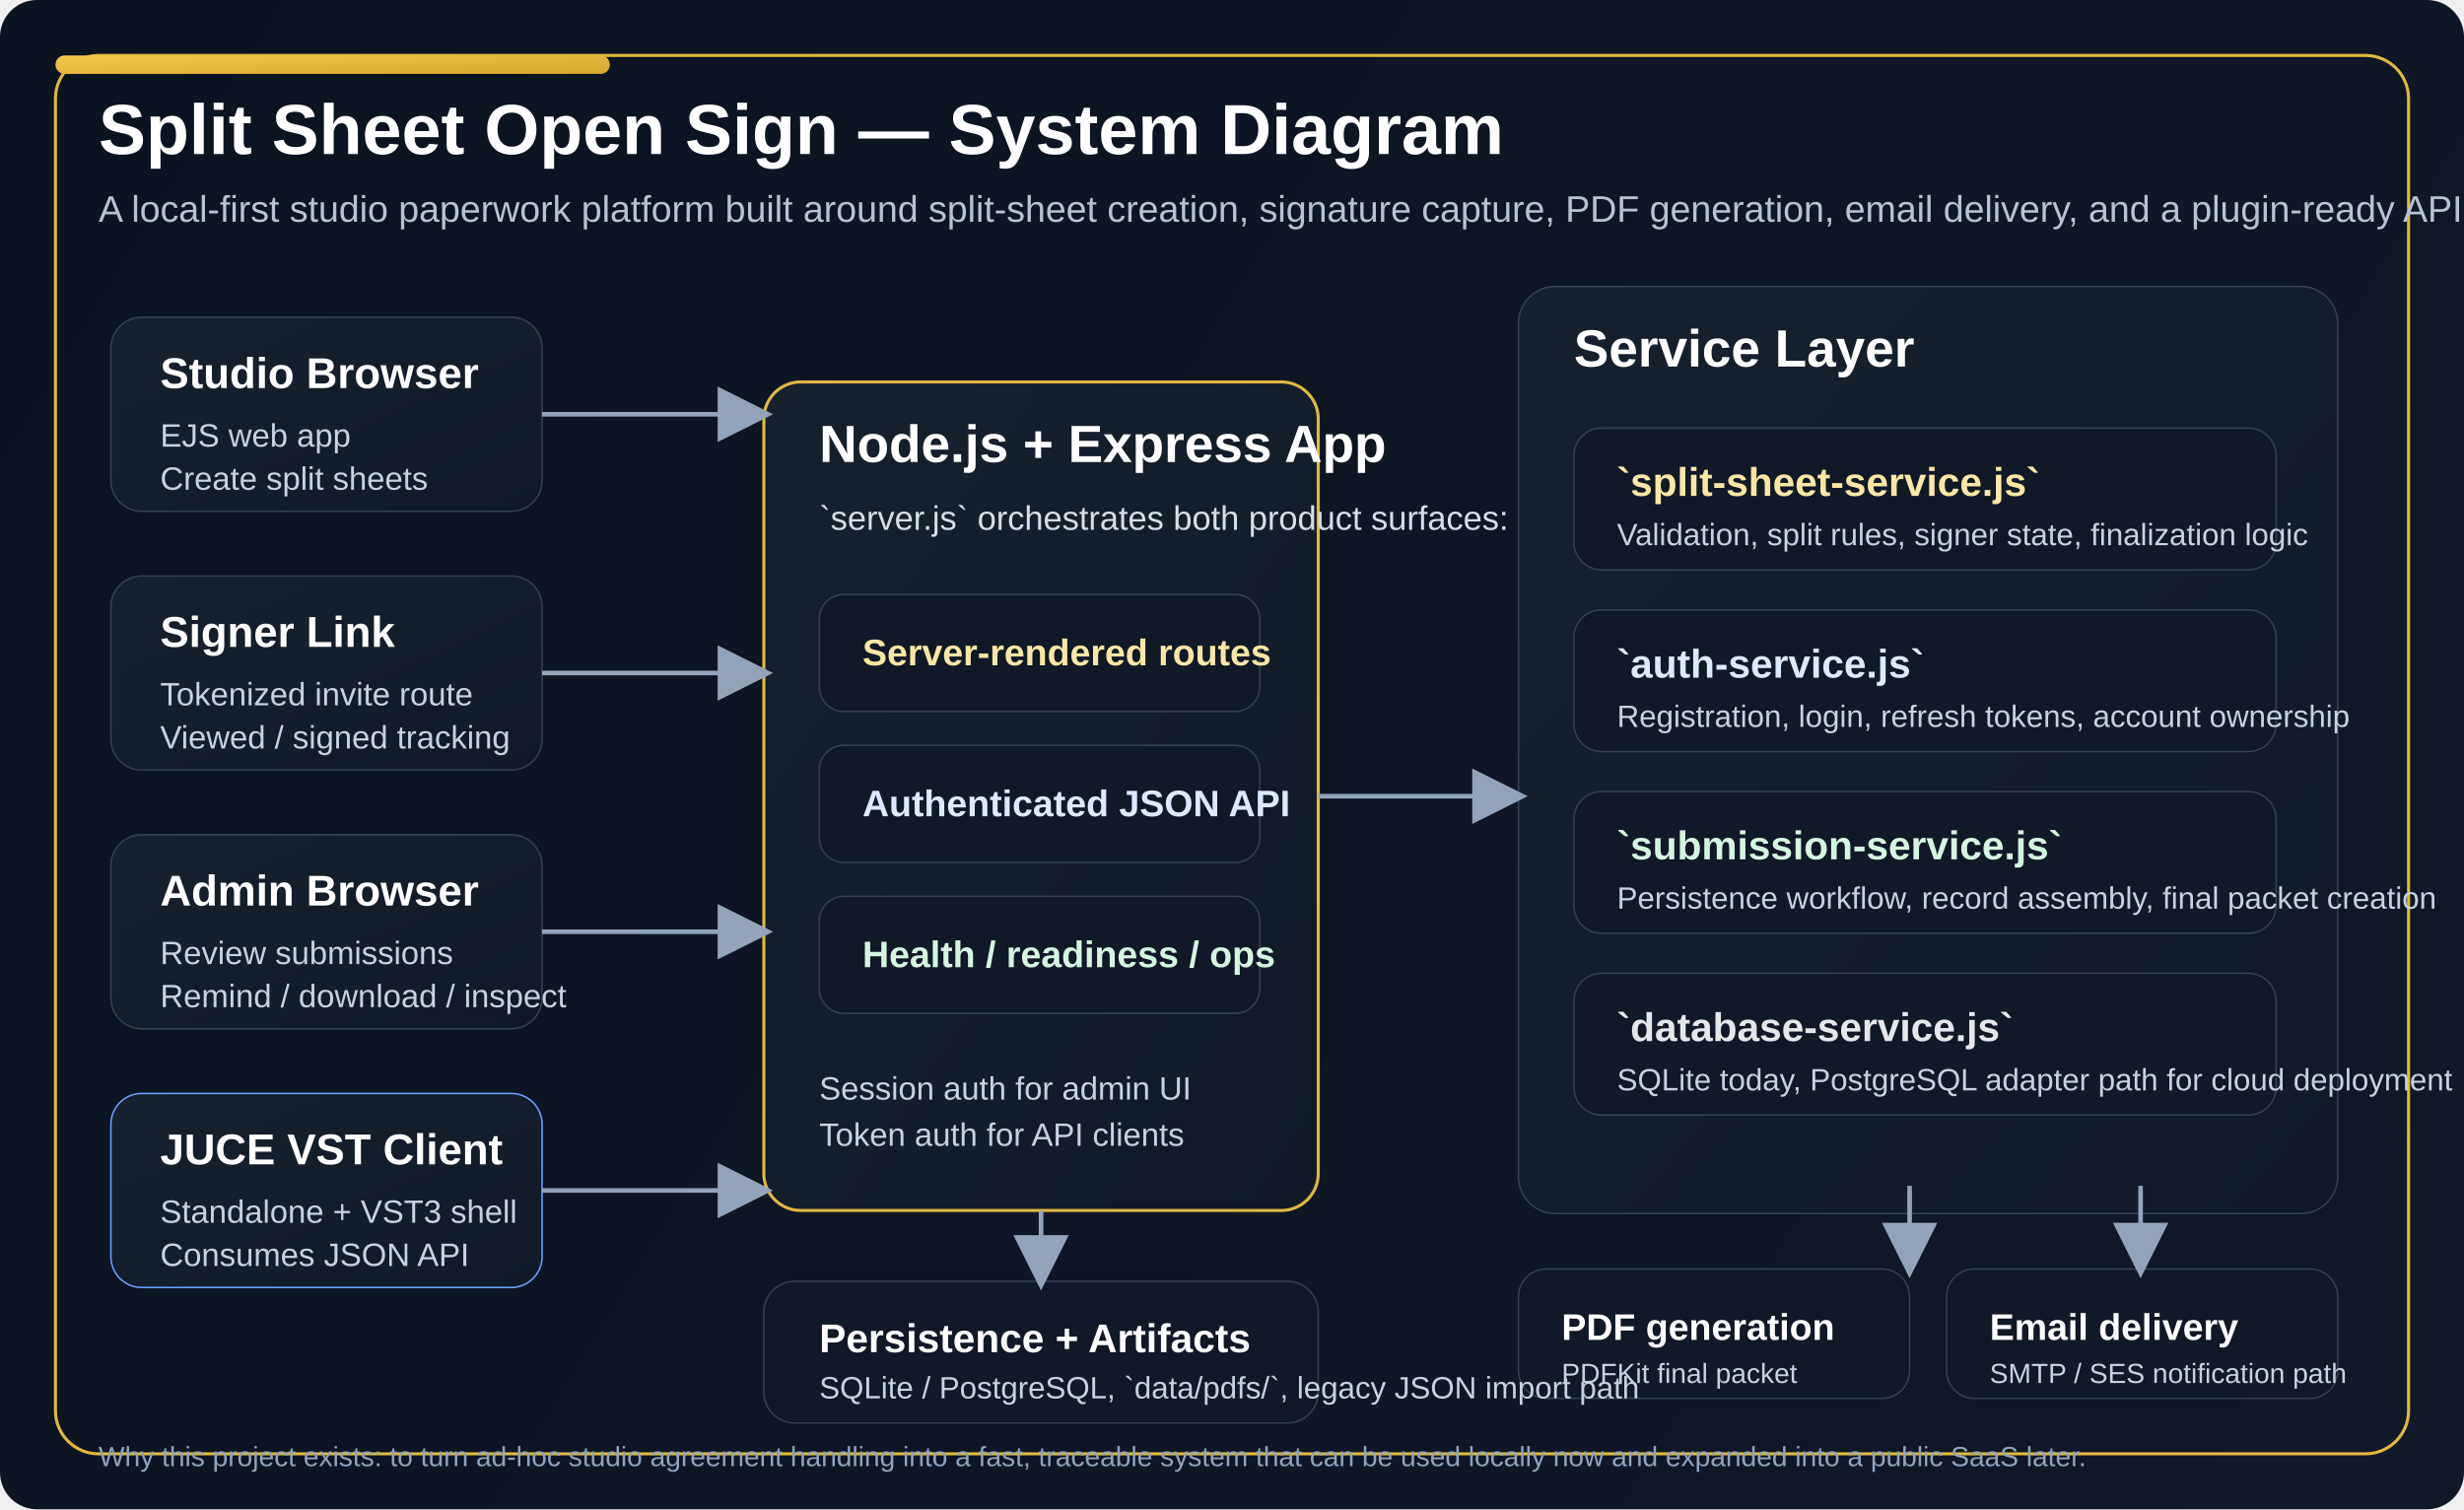
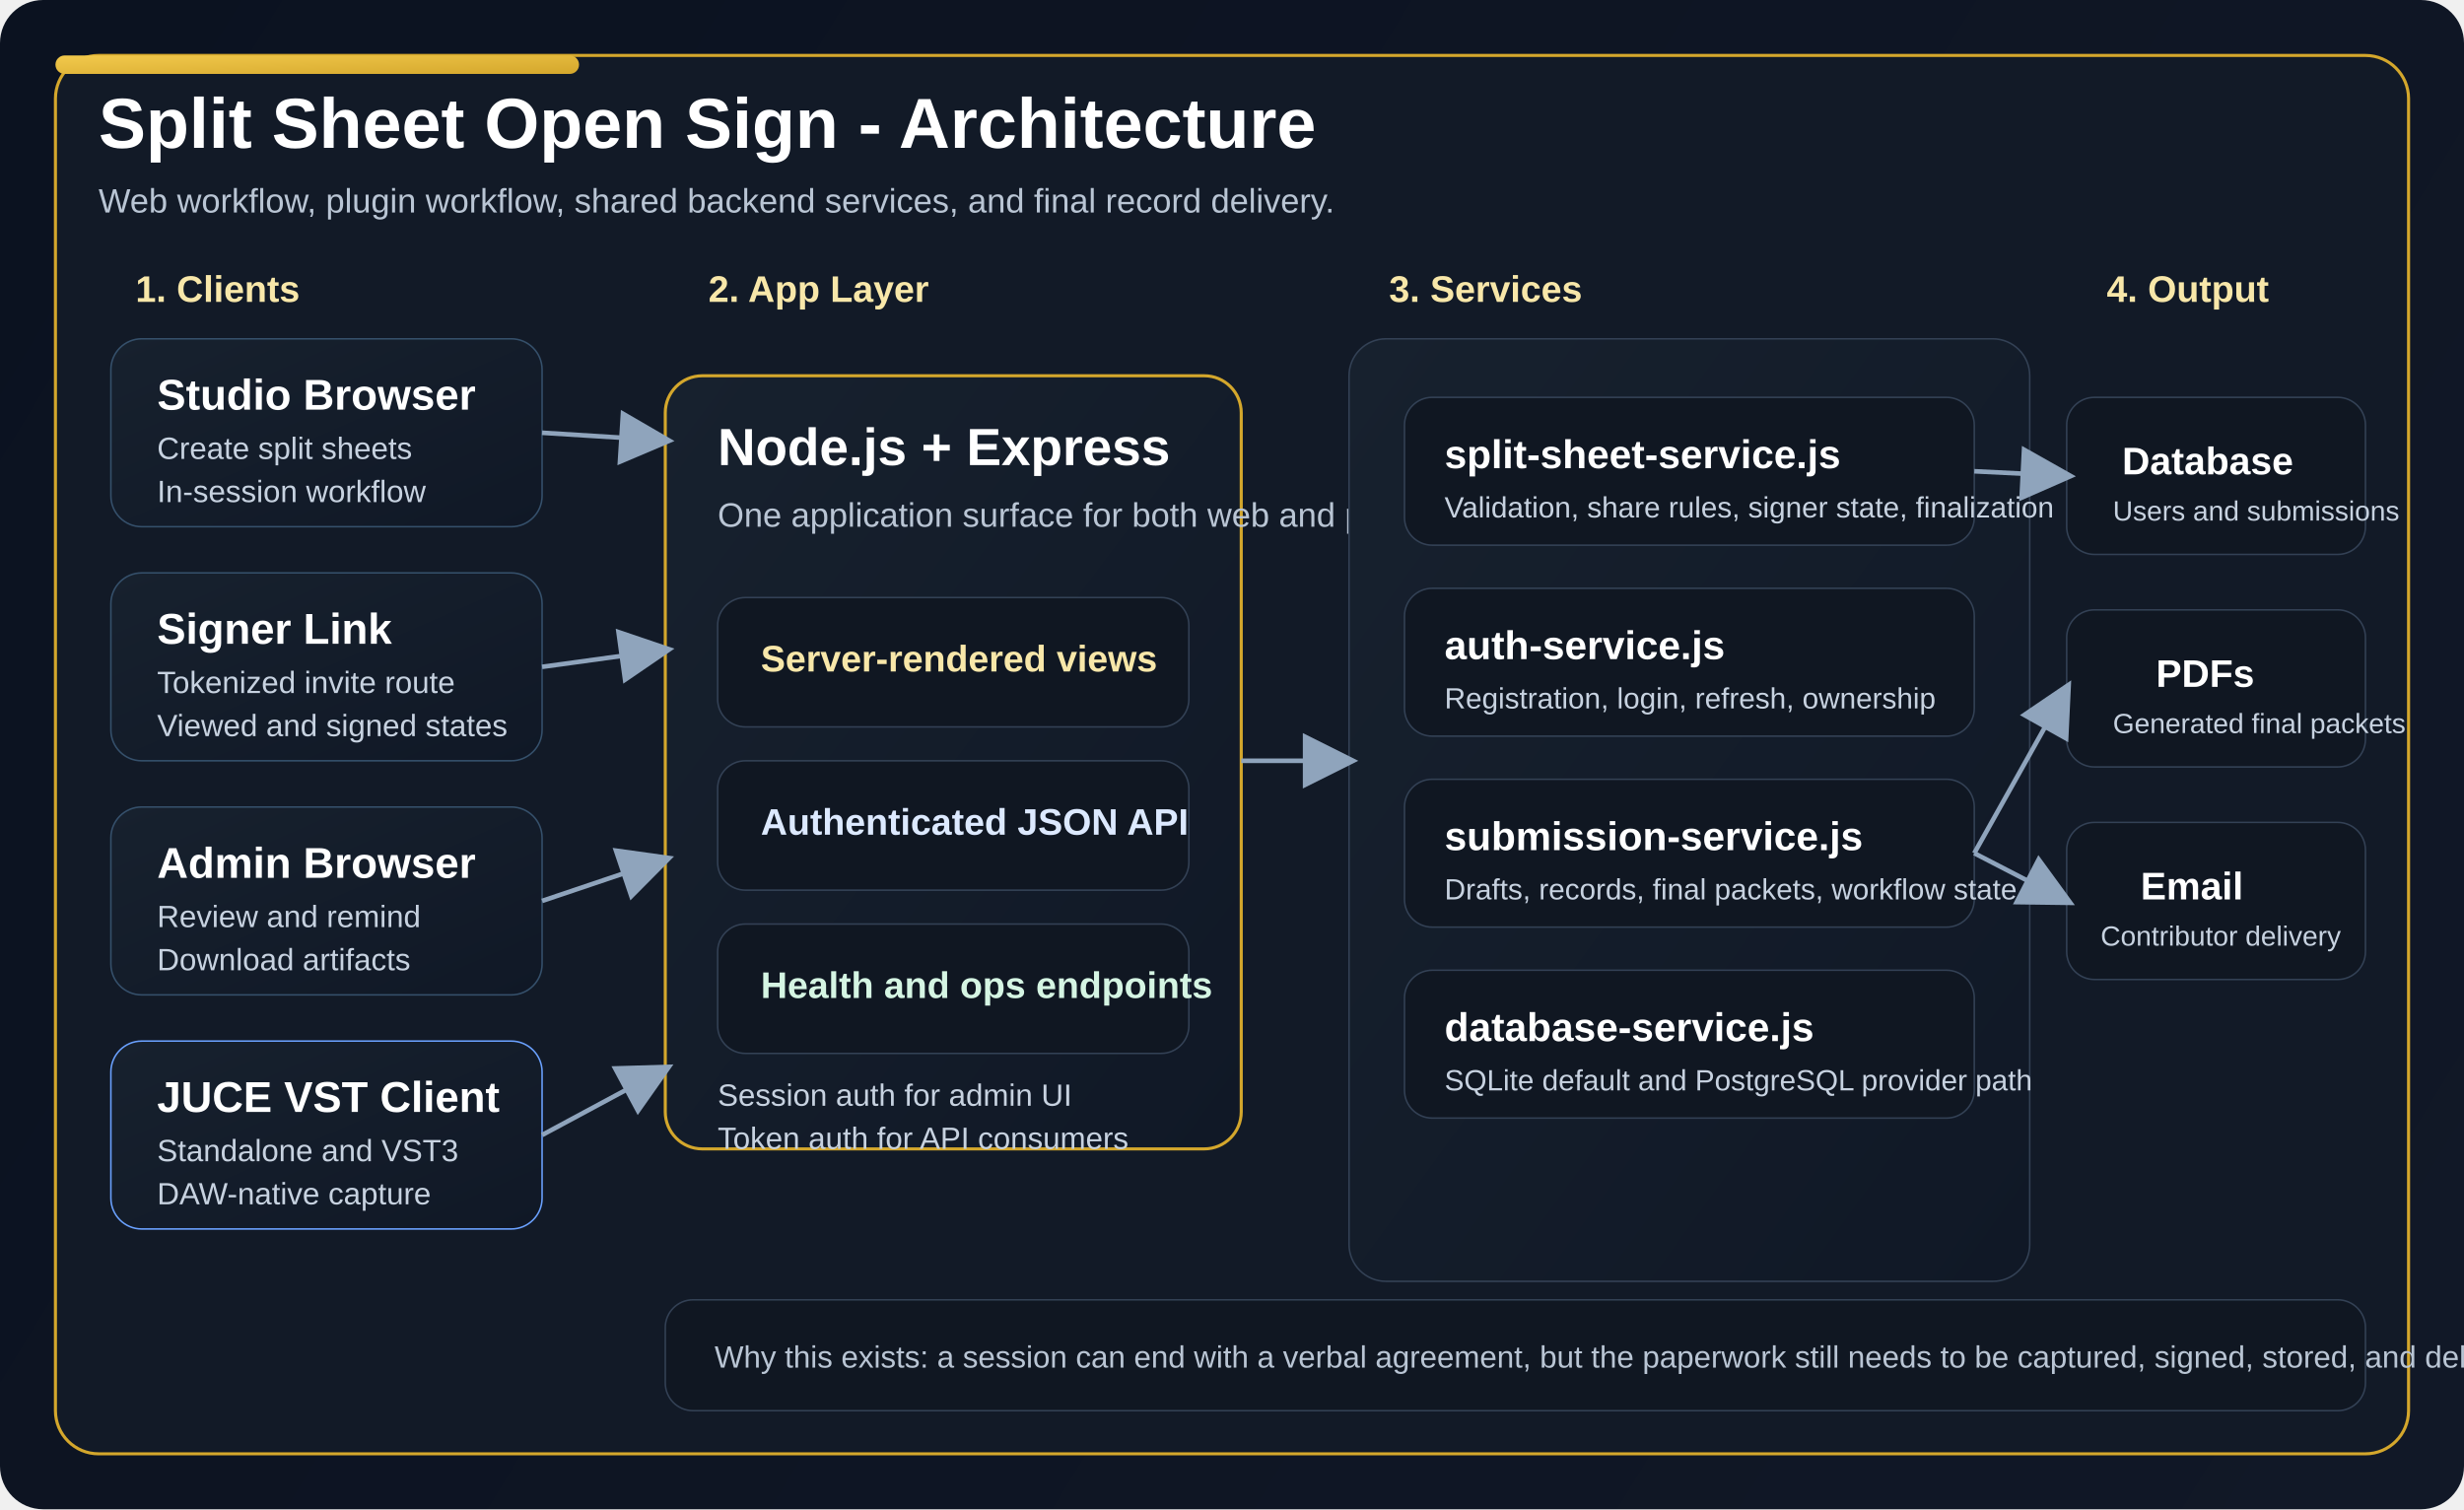
<svg xmlns="http://www.w3.org/2000/svg" width="1600" height="980" viewBox="0 0 1600 980" fill="none">
  <defs>
    <linearGradient id="bg" x1="0" y1="0" x2="1600" y2="980" gradientUnits="userSpaceOnUse">
      <stop stop-color="#0B1220" />
      <stop offset="1" stop-color="#111827" />
    </linearGradient>
-     <linearGradient id="accent" x1="0" y1="0" x2="1" y2="1">
+     <linearGradient id="gold" x1="0" y1="0" x2="1" y2="1">
      <stop stop-color="#F2C94C" />
      <stop offset="1" stop-color="#D4A72C" />
    </linearGradient>
    <linearGradient id="panel" x1="0" y1="0" x2="1" y2="1">
      <stop stop-color="#17212E" />
-       <stop offset="1" stop-color="#111926" />
+       <stop offset="1" stop-color="#101826" />
    </linearGradient>
    <marker id="arrow" markerWidth="12" markerHeight="12" refX="10" refY="6" orient="auto">
-       <path d="M0 0L12 6L0 12V0Z" fill="#93A4B8" />
+       <path d="M0 0L12 6L0 12V0Z" fill="#8FA4BC" />
    </marker>
  </defs>
-   <rect width="1600" height="980" rx="24" fill="url(#bg)" />
-   <rect x="36" y="36" width="1528" height="908" rx="28" fill="transparent" stroke="#E0B93F" stroke-width="2" />
-   <rect x="36" y="36" width="360" height="12" rx="6" fill="url(#accent)" />
-   <text x="64" y="100" fill="white" font-size="46" font-family="Segoe UI, Arial, sans-serif" font-weight="700">Split Sheet Open Sign — System Diagram</text>
-   <text x="64" y="144" fill="#B7C3D4" font-size="24" font-family="Segoe UI, Arial, sans-serif">A local-first studio paperwork platform built around split-sheet creation, signature capture, PDF generation, email delivery, and a plugin-ready API.</text>
-   <rect x="72" y="206" width="280" height="126" rx="20" fill="url(#panel)" stroke="#334155" />
-   <text x="104" y="252" fill="white" font-size="28" font-family="Segoe UI, Arial, sans-serif" font-weight="700">Studio Browser</text>
-   <text x="104" y="290" fill="#C7D2E0" font-size="21" font-family="Segoe UI, Arial, sans-serif">EJS web app</text>
-   <text x="104" y="318" fill="#C7D2E0" font-size="21" font-family="Segoe UI, Arial, sans-serif">Create split sheets</text>
-   <rect x="72" y="374" width="280" height="126" rx="20" fill="url(#panel)" stroke="#334155" />
-   <text x="104" y="420" fill="white" font-size="28" font-family="Segoe UI, Arial, sans-serif" font-weight="700">Signer Link</text>
-   <text x="104" y="458" fill="#C7D2E0" font-size="21" font-family="Segoe UI, Arial, sans-serif">Tokenized invite route</text>
-   <text x="104" y="486" fill="#C7D2E0" font-size="21" font-family="Segoe UI, Arial, sans-serif">Viewed / signed tracking</text>
-   <rect x="72" y="542" width="280" height="126" rx="20" fill="url(#panel)" stroke="#334155" />
-   <text x="104" y="588" fill="white" font-size="28" font-family="Segoe UI, Arial, sans-serif" font-weight="700">Admin Browser</text>
-   <text x="104" y="626" fill="#C7D2E0" font-size="21" font-family="Segoe UI, Arial, sans-serif">Review submissions</text>
-   <text x="104" y="654" fill="#C7D2E0" font-size="21" font-family="Segoe UI, Arial, sans-serif">Remind / download / inspect</text>
-   <rect x="72" y="710" width="280" height="126" rx="20" fill="url(#panel)" stroke="#6AA1FF" />
-   <text x="104" y="756" fill="white" font-size="28" font-family="Segoe UI, Arial, sans-serif" font-weight="700">JUCE VST Client</text>
-   <text x="104" y="794" fill="#C7D2E0" font-size="21" font-family="Segoe UI, Arial, sans-serif">Standalone + VST3 shell</text>
-   <text x="104" y="822" fill="#C7D2E0" font-size="21" font-family="Segoe UI, Arial, sans-serif">Consumes JSON API</text>
-   <rect x="496" y="248" width="360" height="538" rx="24" fill="url(#panel)" stroke="#E0B93F" stroke-width="2" />
-   <text x="532" y="300" fill="white" font-size="34" font-family="Segoe UI, Arial, sans-serif" font-weight="700">Node.js + Express App</text>
-   <text x="532" y="344" fill="#D5DEE9" font-size="22" font-family="Segoe UI, Arial, sans-serif">`server.js` orchestrates both product surfaces:</text>
-   <rect x="532" y="386" width="286" height="76" rx="16" fill="#111827" stroke="#334155" />
-   <text x="560" y="432" fill="#F9E7A5" font-size="24" font-family="Segoe UI, Arial, sans-serif" font-weight="700">Server-rendered routes</text>
-   <rect x="532" y="484" width="286" height="76" rx="16" fill="#111827" stroke="#334155" />
-   <text x="560" y="530" fill="#DCE9FF" font-size="24" font-family="Segoe UI, Arial, sans-serif" font-weight="700">Authenticated JSON API</text>
-   <rect x="532" y="582" width="286" height="76" rx="16" fill="#111827" stroke="#334155" />
-   <text x="560" y="628" fill="#D5F5E3" font-size="24" font-family="Segoe UI, Arial, sans-serif" font-weight="700">Health / readiness / ops</text>
-   <text x="532" y="714" fill="#C7D2E0" font-size="21" font-family="Segoe UI, Arial, sans-serif">Session auth for admin UI</text>
-   <text x="532" y="744" fill="#C7D2E0" font-size="21" font-family="Segoe UI, Arial, sans-serif">Token auth for API clients</text>
-   <rect x="986" y="186" width="532" height="602" rx="24" fill="url(#panel)" stroke="#334155" />
-   <text x="1022" y="238" fill="white" font-size="34" font-family="Segoe UI, Arial, sans-serif" font-weight="700">Service Layer</text>
-   <rect x="1022" y="278" width="456" height="92" rx="18" fill="#111827" stroke="#334155" />
-   <text x="1050" y="322" fill="#F9E7A5" font-size="26" font-family="Segoe UI, Arial, sans-serif" font-weight="700">`split-sheet-service.js`</text>
-   <text x="1050" y="354" fill="#C7D2E0" font-size="20" font-family="Segoe UI, Arial, sans-serif">Validation, split rules, signer state, finalization logic</text>
-   <rect x="1022" y="396" width="456" height="92" rx="18" fill="#111827" stroke="#334155" />
-   <text x="1050" y="440" fill="#DCE9FF" font-size="26" font-family="Segoe UI, Arial, sans-serif" font-weight="700">`auth-service.js`</text>
-   <text x="1050" y="472" fill="#C7D2E0" font-size="20" font-family="Segoe UI, Arial, sans-serif">Registration, login, refresh tokens, account ownership</text>
-   <rect x="1022" y="514" width="456" height="92" rx="18" fill="#111827" stroke="#334155" />
-   <text x="1050" y="558" fill="#D5F5E3" font-size="26" font-family="Segoe UI, Arial, sans-serif" font-weight="700">`submission-service.js`</text>
-   <text x="1050" y="590" fill="#C7D2E0" font-size="20" font-family="Segoe UI, Arial, sans-serif">Persistence workflow, record assembly, final packet creation</text>
-   <rect x="1022" y="632" width="456" height="92" rx="18" fill="#111827" stroke="#334155" />
-   <text x="1050" y="676" fill="#E5E7EB" font-size="26" font-family="Segoe UI, Arial, sans-serif" font-weight="700">`database-service.js`</text>
-   <text x="1050" y="708" fill="#C7D2E0" font-size="20" font-family="Segoe UI, Arial, sans-serif">SQLite today, PostgreSQL adapter path for cloud deployment</text>
-   <rect x="986" y="824" width="254" height="84" rx="18" fill="#111827" stroke="#334155" />
-   <text x="1014" y="870" fill="white" font-size="24" font-family="Segoe UI, Arial, sans-serif" font-weight="700">PDF generation</text>
-   <text x="1014" y="898" fill="#C7D2E0" font-size="18" font-family="Segoe UI, Arial, sans-serif">PDFKit final packet</text>
-   <rect x="1264" y="824" width="254" height="84" rx="18" fill="#111827" stroke="#334155" />
-   <text x="1292" y="870" fill="white" font-size="24" font-family="Segoe UI, Arial, sans-serif" font-weight="700">Email delivery</text>
-   <text x="1292" y="898" fill="#C7D2E0" font-size="18" font-family="Segoe UI, Arial, sans-serif">SMTP / SES notification path</text>
-   <rect x="496" y="832" width="360" height="92" rx="20" fill="#111827" stroke="#334155" />
-   <text x="532" y="878" fill="white" font-size="26" font-family="Segoe UI, Arial, sans-serif" font-weight="700">Persistence + Artifacts</text>
-   <text x="532" y="908" fill="#C7D2E0" font-size="20" font-family="Segoe UI, Arial, sans-serif">SQLite / PostgreSQL, `data/pdfs/`, legacy JSON import path</text>
-   <line x1="352" y1="269" x2="496" y2="269" stroke="#93A4B8" stroke-width="3" marker-end="url(#arrow)" />
-   <line x1="352" y1="437" x2="496" y2="437" stroke="#93A4B8" stroke-width="3" marker-end="url(#arrow)" />
-   <line x1="352" y1="605" x2="496" y2="605" stroke="#93A4B8" stroke-width="3" marker-end="url(#arrow)" />
-   <line x1="352" y1="773" x2="496" y2="773" stroke="#93A4B8" stroke-width="3" marker-end="url(#arrow)" />
-   <line x1="856" y1="517" x2="986" y2="517" stroke="#93A4B8" stroke-width="3" marker-end="url(#arrow)" />
-   <line x1="676" y1="786" x2="676" y2="832" stroke="#93A4B8" stroke-width="3" marker-end="url(#arrow)" />
-   <line x1="1240" y1="770" x2="1240" y2="824" stroke="#93A4B8" stroke-width="3" marker-end="url(#arrow)" />
-   <line x1="1390" y1="770" x2="1390" y2="824" stroke="#93A4B8" stroke-width="3" marker-end="url(#arrow)" />
-   <text x="64" y="952" fill="#8FA4BC" font-size="18" font-family="Segoe UI, Arial, sans-serif">Why this project exists: to turn ad-hoc studio agreement handling into a fast, traceable system that can be used locally now and expanded into a public SaaS later.</text>
+   <rect width="1600" height="980" rx="28" fill="url(#bg)" />
+   <rect x="36" y="36" width="1528" height="908" rx="28" fill="#121A27" stroke="#D4A72C" stroke-width="2" />
+   <rect x="36" y="36" width="340" height="12" rx="6" fill="url(#gold)" />
+   <text x="64" y="96" fill="white" font-size="46" font-family="Segoe UI, Arial, sans-serif" font-weight="700">Split Sheet Open Sign - Architecture</text>
+   <text x="64" y="138" fill="#B9C5D4" font-size="22" font-family="Segoe UI, Arial, sans-serif">Web workflow, plugin workflow, shared backend services, and final record delivery.</text>
+   <text x="88" y="196" fill="#F8E7A9" font-size="24" font-family="Segoe UI, Arial, sans-serif" font-weight="700">1. Clients</text>
+   <rect x="72" y="220" width="280" height="122" rx="20" fill="url(#panel)" stroke="#35506B" />
+   <text x="102" y="266" fill="white" font-size="28" font-family="Segoe UI, Arial, sans-serif" font-weight="700">Studio Browser</text>
+   <text x="102" y="298" fill="#C7D2E0" font-size="20" font-family="Segoe UI, Arial, sans-serif">Create split sheets</text>
+   <text x="102" y="326" fill="#C7D2E0" font-size="20" font-family="Segoe UI, Arial, sans-serif">In-session workflow</text>
+   <rect x="72" y="372" width="280" height="122" rx="20" fill="url(#panel)" stroke="#35506B" />
+   <text x="102" y="418" fill="white" font-size="28" font-family="Segoe UI, Arial, sans-serif" font-weight="700">Signer Link</text>
+   <text x="102" y="450" fill="#C7D2E0" font-size="20" font-family="Segoe UI, Arial, sans-serif">Tokenized invite route</text>
+   <text x="102" y="478" fill="#C7D2E0" font-size="20" font-family="Segoe UI, Arial, sans-serif">Viewed and signed states</text>
+   <rect x="72" y="524" width="280" height="122" rx="20" fill="url(#panel)" stroke="#35506B" />
+   <text x="102" y="570" fill="white" font-size="28" font-family="Segoe UI, Arial, sans-serif" font-weight="700">Admin Browser</text>
+   <text x="102" y="602" fill="#C7D2E0" font-size="20" font-family="Segoe UI, Arial, sans-serif">Review and remind</text>
+   <text x="102" y="630" fill="#C7D2E0" font-size="20" font-family="Segoe UI, Arial, sans-serif">Download artifacts</text>
+   <rect x="72" y="676" width="280" height="122" rx="20" fill="url(#panel)" stroke="#6AA1FF" />
+   <text x="102" y="722" fill="white" font-size="28" font-family="Segoe UI, Arial, sans-serif" font-weight="700">JUCE VST Client</text>
+   <text x="102" y="754" fill="#C7D2E0" font-size="20" font-family="Segoe UI, Arial, sans-serif">Standalone and VST3</text>
+   <text x="102" y="782" fill="#C7D2E0" font-size="20" font-family="Segoe UI, Arial, sans-serif">DAW-native capture</text>
+   <text x="460" y="196" fill="#F8E7A9" font-size="24" font-family="Segoe UI, Arial, sans-serif" font-weight="700">2. App Layer</text>
+   <rect x="432" y="244" width="374" height="502" rx="24" fill="url(#panel)" stroke="#D4A72C" stroke-width="2" />
+   <text x="466" y="302" fill="white" font-size="34" font-family="Segoe UI, Arial, sans-serif" font-weight="700">Node.js + Express</text>
+   <text x="466" y="342" fill="#B9C5D4" font-size="22" font-family="Segoe UI, Arial, sans-serif">One application surface for both web and plugin clients.</text>
+   <rect x="466" y="388" width="306" height="84" rx="18" fill="#101722" stroke="#334155" />
+   <text x="494" y="436" fill="#F8E7A9" font-size="24" font-family="Segoe UI, Arial, sans-serif" font-weight="700">Server-rendered views</text>
+   <rect x="466" y="494" width="306" height="84" rx="18" fill="#101722" stroke="#334155" />
+   <text x="494" y="542" fill="#DCE9FF" font-size="24" font-family="Segoe UI, Arial, sans-serif" font-weight="700">Authenticated JSON API</text>
+   <rect x="466" y="600" width="306" height="84" rx="18" fill="#101722" stroke="#334155" />
+   <text x="494" y="648" fill="#D5F5E3" font-size="24" font-family="Segoe UI, Arial, sans-serif" font-weight="700">Health and ops endpoints</text>
+   <text x="466" y="718" fill="#C7D2E0" font-size="20" font-family="Segoe UI, Arial, sans-serif">Session auth for admin UI</text>
+   <text x="466" y="746" fill="#C7D2E0" font-size="20" font-family="Segoe UI, Arial, sans-serif">Token auth for API consumers</text>
+   <text x="902" y="196" fill="#F8E7A9" font-size="24" font-family="Segoe UI, Arial, sans-serif" font-weight="700">3. Services</text>
+   <rect x="876" y="220" width="442" height="612" rx="24" fill="url(#panel)" stroke="#334155" />
+   <rect x="912" y="258" width="370" height="96" rx="18" fill="#101722" stroke="#334155" />
+   <text x="938" y="304" fill="white" font-size="26" font-family="Segoe UI, Arial, sans-serif" font-weight="700">split-sheet-service.js</text>
+   <text x="938" y="336" fill="#C7D2E0" font-size="19" font-family="Segoe UI, Arial, sans-serif">Validation, share rules, signer state, finalization</text>
+   <rect x="912" y="382" width="370" height="96" rx="18" fill="#101722" stroke="#334155" />
+   <text x="938" y="428" fill="white" font-size="26" font-family="Segoe UI, Arial, sans-serif" font-weight="700">auth-service.js</text>
+   <text x="938" y="460" fill="#C7D2E0" font-size="19" font-family="Segoe UI, Arial, sans-serif">Registration, login, refresh, ownership</text>
+   <rect x="912" y="506" width="370" height="96" rx="18" fill="#101722" stroke="#334155" />
+   <text x="938" y="552" fill="white" font-size="26" font-family="Segoe UI, Arial, sans-serif" font-weight="700">submission-service.js</text>
+   <text x="938" y="584" fill="#C7D2E0" font-size="19" font-family="Segoe UI, Arial, sans-serif">Drafts, records, final packets, workflow state</text>
+   <rect x="912" y="630" width="370" height="96" rx="18" fill="#101722" stroke="#334155" />
+   <text x="938" y="676" fill="white" font-size="26" font-family="Segoe UI, Arial, sans-serif" font-weight="700">database-service.js</text>
+   <text x="938" y="708" fill="#C7D2E0" font-size="19" font-family="Segoe UI, Arial, sans-serif">SQLite default and PostgreSQL provider path</text>
+   <text x="1368" y="196" fill="#F8E7A9" font-size="24" font-family="Segoe UI, Arial, sans-serif" font-weight="700">4. Output</text>
+   <rect x="1342" y="258" width="194" height="102" rx="18" fill="#101722" stroke="#334155" />
+   <text x="1378" y="308" fill="white" font-size="25" font-family="Segoe UI, Arial, sans-serif" font-weight="700">Database</text>
+   <text x="1372" y="338" fill="#C7D2E0" font-size="18" font-family="Segoe UI, Arial, sans-serif">Users and submissions</text>
+   <rect x="1342" y="396" width="194" height="102" rx="18" fill="#101722" stroke="#334155" />
+   <text x="1400" y="446" fill="white" font-size="25" font-family="Segoe UI, Arial, sans-serif" font-weight="700">PDFs</text>
+   <text x="1372" y="476" fill="#C7D2E0" font-size="18" font-family="Segoe UI, Arial, sans-serif">Generated final packets</text>
+   <rect x="1342" y="534" width="194" height="102" rx="18" fill="#101722" stroke="#334155" />
+   <text x="1390" y="584" fill="white" font-size="25" font-family="Segoe UI, Arial, sans-serif" font-weight="700">Email</text>
+   <text x="1364" y="614" fill="#C7D2E0" font-size="18" font-family="Segoe UI, Arial, sans-serif">Contributor delivery</text>
+   <rect x="432" y="844" width="1104" height="72" rx="18" fill="#101722" stroke="#334155" />
+   <text x="464" y="888" fill="#B9C5D4" font-size="20" font-family="Segoe UI, Arial, sans-serif">Why this exists: a session can end with a verbal agreement, but the paperwork still needs to be captured, signed, stored, and delivered fast.</text>
+   <line x1="352" y1="281" x2="432" y2="286" stroke="#8FA4BC" stroke-width="3" marker-end="url(#arrow)" />
+   <line x1="352" y1="433" x2="432" y2="422" stroke="#8FA4BC" stroke-width="3" marker-end="url(#arrow)" />
+   <line x1="352" y1="585" x2="432" y2="558" stroke="#8FA4BC" stroke-width="3" marker-end="url(#arrow)" />
+   <line x1="352" y1="737" x2="432" y2="694" stroke="#8FA4BC" stroke-width="3" marker-end="url(#arrow)" />
+   <line x1="806" y1="494" x2="876" y2="494" stroke="#8FA4BC" stroke-width="3" marker-end="url(#arrow)" />
+   <line x1="1282" y1="306" x2="1342" y2="309" stroke="#8FA4BC" stroke-width="3" marker-end="url(#arrow)" />
+   <line x1="1282" y1="554" x2="1342" y2="447" stroke="#8FA4BC" stroke-width="3" marker-end="url(#arrow)" />
+   <line x1="1282" y1="554" x2="1342" y2="585" stroke="#8FA4BC" stroke-width="3" marker-end="url(#arrow)" />
</svg>
